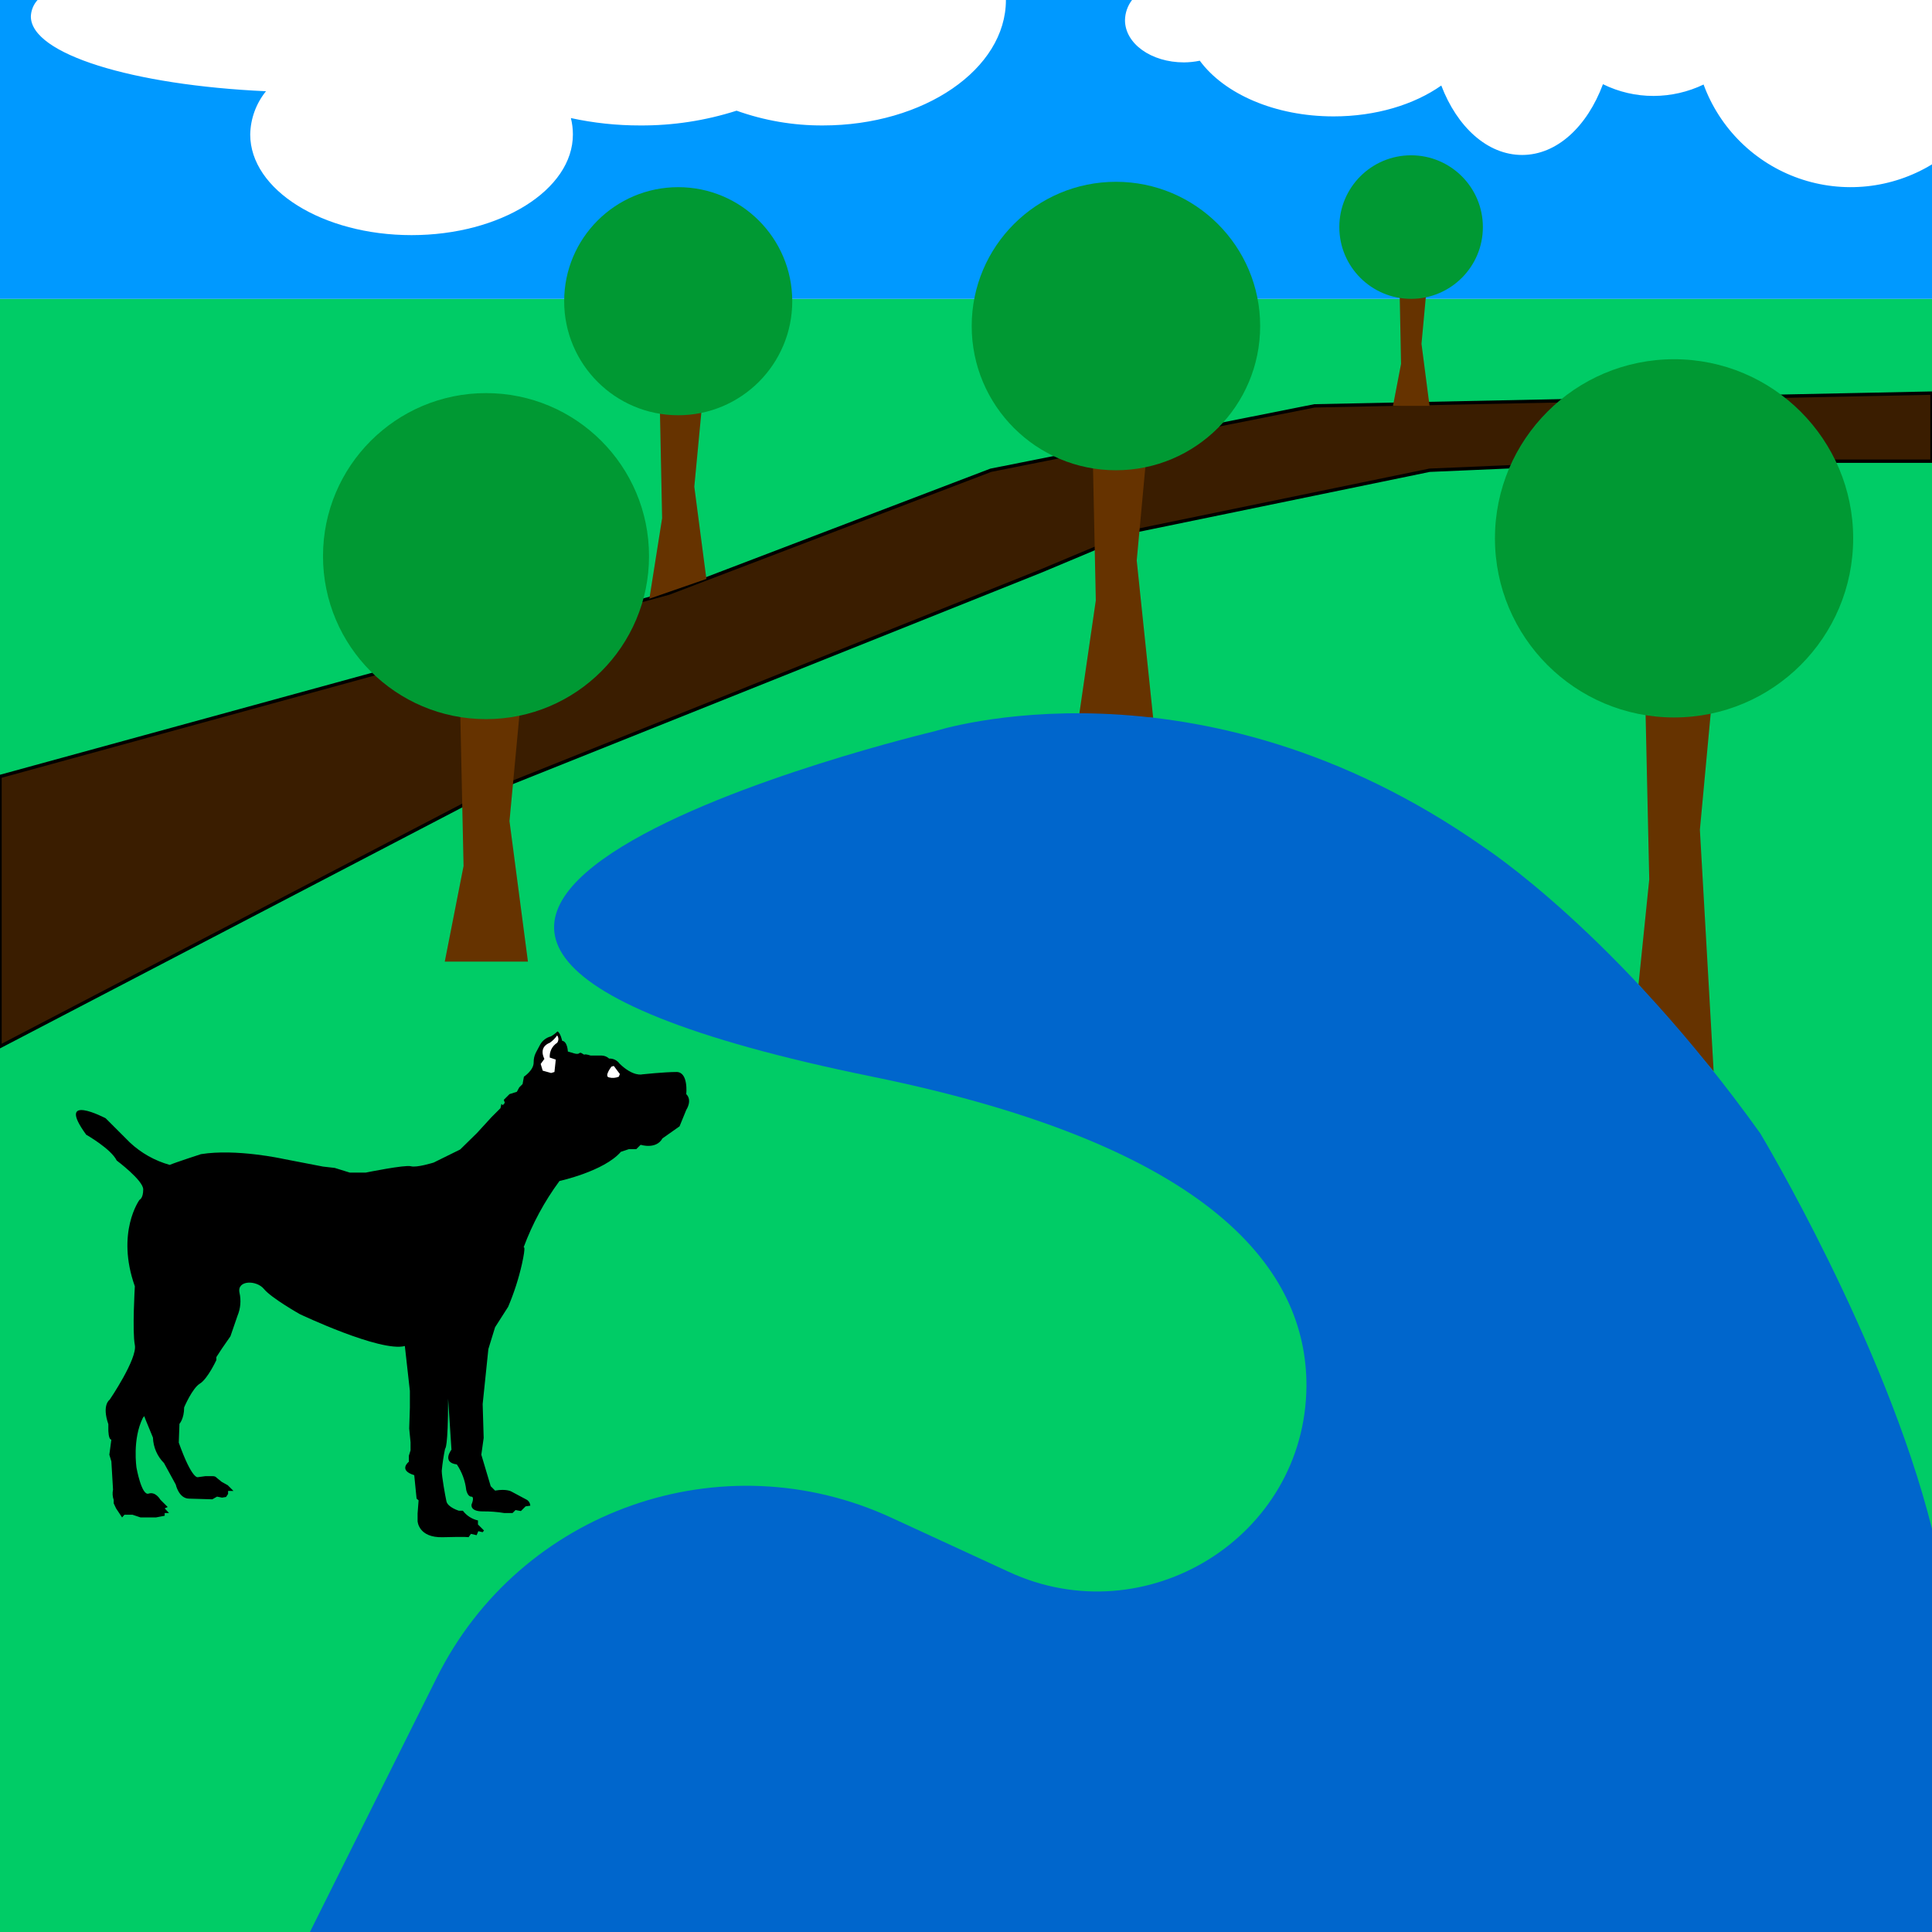
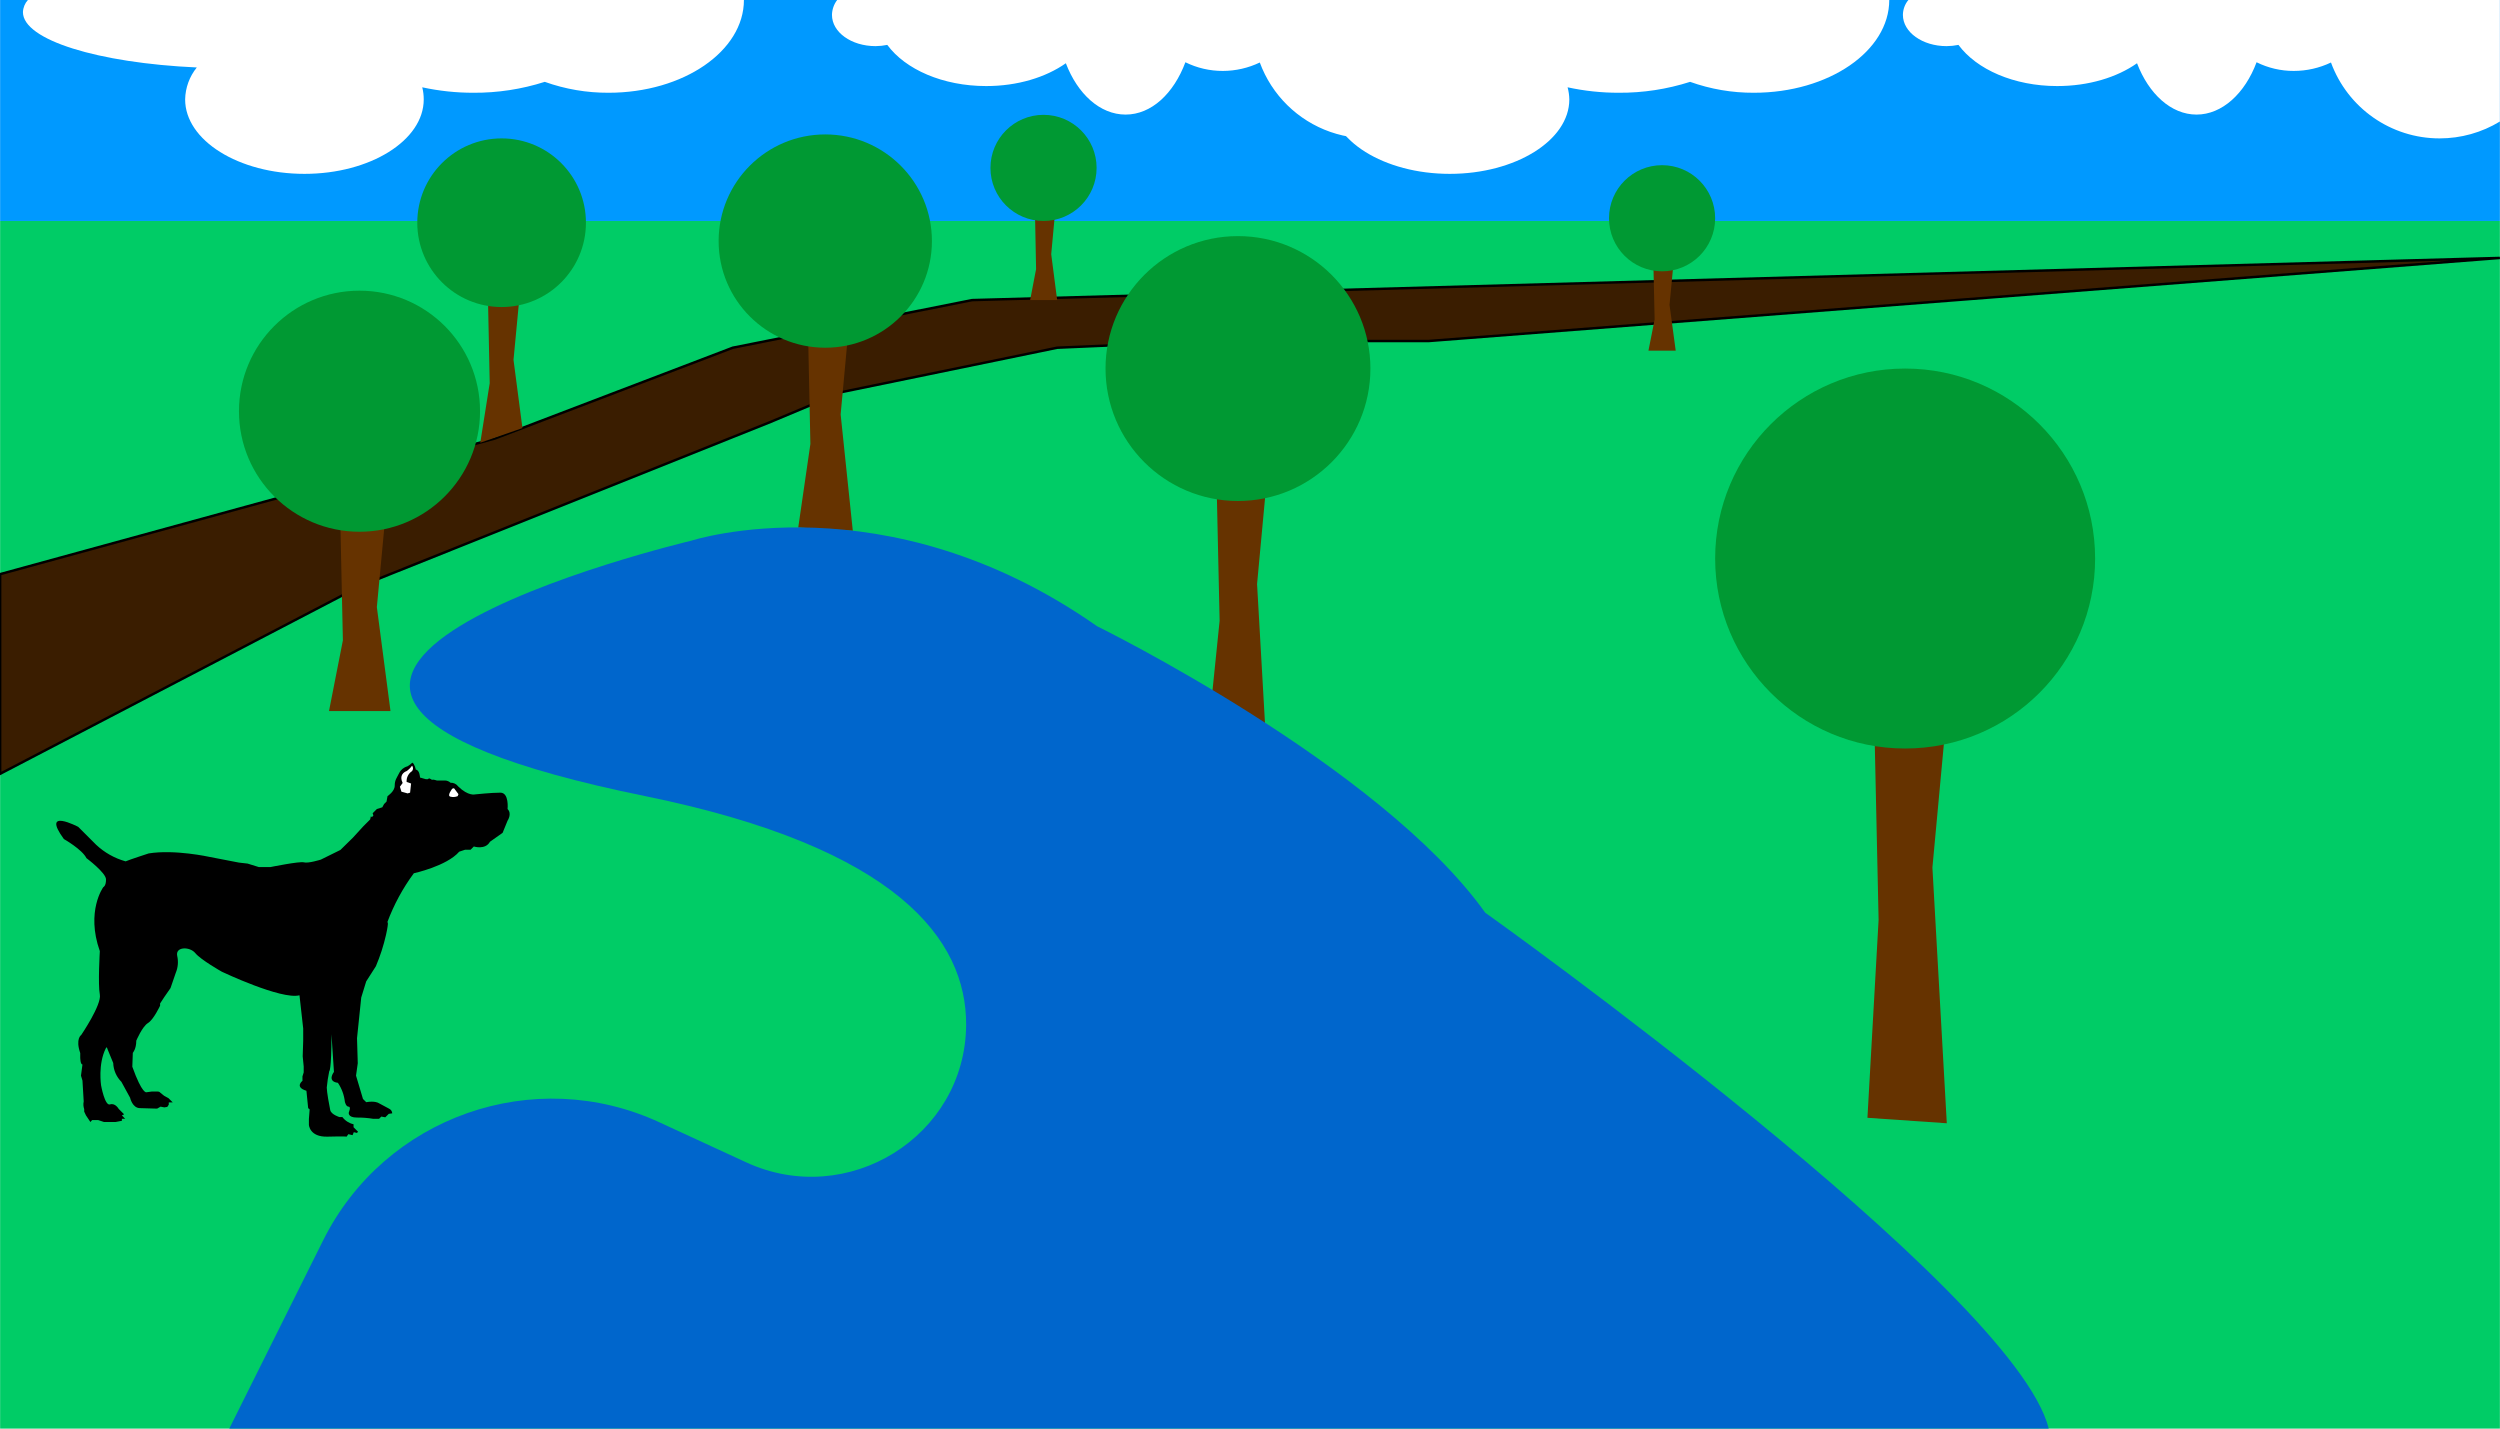
- <svg xmlns="http://www.w3.org/2000/svg" width="8in" height="8in" viewBox="0 0 576 576">
-   <path fill="#0c6" d="M0 89.1h576V576H0z" />
-   <path fill="#09f" d="M0 0h576v89.1H0z" />
-   <path fill="#3a1d00" stroke="#000" stroke-miterlimit="10" d="M0 312l145-75.6 165.7-66.3 28.6-12 86.9-17.9 62.3-2.7H576v-20.3L391.9 121l-96.5 19.2-95.9 36.6L0 231.5V312z" />
+ <svg xmlns="http://www.w3.org/2000/svg" width="14in" height="8in" viewBox="0 0 1007.9 576">
+   <path fill="#0c6" d="M0 89.1h1007.9V576H0z" />
+   <path fill="#09f" d="M0 0h1007.9v89.1H0z" />
+   <path fill="#3a1d00" stroke="#000" stroke-miterlimit="10" d="M0 312l145-75.6 165.7-66.3 28.6-12 86.9-17.9 62.3-2.7H576l431.9-33.5-616 17-96.5 19.2-95.9 36.6L0 231.5V312z" />
  <path fill="#630" d="M343.8 214l-22-1.3 4.9-33.7-1.3-61.9 18.3-2-4.8 52 4.9 46.9z" />
  <circle cx="332.7" cy="97.2" r="43" fill="#093" />
  <path fill="#630" d="M426.2 121h-10.9l2.4-12.5-.6-30.9 9.1-1-2.4 25.9 2.4 18.5z" />
  <circle cx="420.7" cy="67.7" r="21.4" fill="#093" />
+   <path fill="#630" d="M675.6 141.4h-11l2.5-12.6-.7-30.9 9.2-1-2.5 26 2.5 18.5z" />
+   <circle cx="670.1" cy="88" r="21.4" fill="#093" />
  <path fill="#630" d="M210.6 172.6l-17 5.9 3.8-24-1-48.9 14.5-1.6-3.9 41.1 3.6 27.5z" />
  <circle cx="202.2" cy="89.8" r="34" fill="#093" />
  <path fill="#630" d="M157.4 286.7h-24.8l5.6-28.5-1.5-69.9 20.7-2.3-5.5 58.8 5.5 41.9z" />
  <circle cx="144.9" cy="165.8" r="48.6" fill="#093" />
-   <path fill="#630" d="M510.9 319.4l-22.4-25.9 3.2-31.3-1.7-76.9 22.8-2.5-6 64.6 4.1 72z" />
-   <circle cx="499.1" cy="160.5" r="53.4" fill="#093" />
-   <path fill="#06c" d="M278.7 218s78.2-25.4 163.6 34.5c0 0 39.9 25.8 82.5 85.4 0 0 37.1 61.7 51.2 117.9V576H92.4l37.8-75.8A103.1 103.1 0 0 1 266 452.6l34.7 16c40.9 19 88.5-10.3 88.8-55.4.1-34.3-27.5-71.4-129.4-92.2-223.9-45.6 18.6-103 18.6-103z" />
-   <path fill="#fff" d="M11.2 0a7.7 7.7 0 0 0-2 4.9c0 11.2 30.3 20.5 70.1 22.3a21.1 21.1 0 0 0-4.7 12.9c0 16.5 21.6 30 48.1 30s48.1-13.5 48.1-30a19.9 19.9 0 0 0-.6-4.9 96.4 96.4 0 0 0 20.6 2.2 92.6 92.6 0 0 0 28.8-4.4 75.3 75.3 0 0 0 25.7 4.4c30.2 0 54.6-16.8 54.6-37.4H11.2zm326.3 0a10.2 10.2 0 0 0-2.1 6c0 7 7.8 12.6 17.6 12.6a24.2 24.2 0 0 0 4.7-.5c7.3 9.9 22.4 16.6 39.9 16.6 12.6 0 24-3.5 32.1-9.2 4.7 12.3 13.7 20.7 24.1 20.7s19.4-8.5 24.1-21.1a33.9 33.9 0 0 0 15.1 3.5 34.7 34.7 0 0 0 14.9-3.4A46.7 46.7 0 0 0 576 49V0z" />
+   <path fill="#630" d="M510.9 307.5l-22.4-25.9 3.2-31.3-1.7-76.9 22.8-2.5-6 64.6 4.1 72z" />
+   <circle cx="499.1" cy="148.6" r="53.4" fill="#093" />
+   <path fill="#630" d="M784.9 452.9l-32-2.2 4.5-79.8-2.4-110.2 32.7-3.6-8.6 92.7 5.8 103.1z" />
+   <circle cx="768.1" cy="225.2" r="76.6" fill="#093" />
+   <path fill="#06c" d="M278.7 218s78.2-25.4 163.6 34.5c0 0 113.9 55.9 156.5 115.5 0 0 213.2 151.8 227.2 208H92.4l37.8-75.8A103.1 103.1 0 0 1 266 452.6l34.7 16c40.9 19 88.5-10.3 88.8-55.4.1-34.3-27.5-71.4-129.4-92.2-223.9-45.6 18.6-103 18.6-103z" />
+   <path fill="#fff" d="M11.2 0a7.7 7.7 0 0 0-2 4.9c0 11.2 30.3 20.5 70.1 22.3a21.1 21.1 0 0 0-4.7 12.9c0 16.5 21.6 30 48.1 30s48.1-13.5 48.1-30a19.9 19.9 0 0 0-.6-4.9 96.4 96.4 0 0 0 20.6 2.2 92.6 92.6 0 0 0 28.8-4.4 75.3 75.3 0 0 0 25.7 4.4c30.2 0 54.6-16.8 54.6-37.4H11.2zM473 0a7.7 7.7 0 0 0-2 4.9c0 11.2 30.3 20.5 70.1 22.3a21.1 21.1 0 0 0-4.7 12.9c0 16.5 21.6 30 48.1 30s48.2-13.5 48.2-30a20 20 0 0 0-.7-4.9 96.4 96.4 0 0 0 20.6 2.2 92.6 92.6 0 0 0 28.8-4.4 75.3 75.3 0 0 0 25.7 4.4c30.2 0 54.6-16.8 54.6-37.4H473z" />
+   <path fill="#fff" d="M337.5 0a10.2 10.2 0 0 0-2.1 6c0 7 7.8 12.6 17.6 12.6a24.2 24.2 0 0 0 4.7-.5c7.3 9.9 22.4 16.6 39.9 16.6 12.6 0 24-3.5 32.1-9.2 4.7 12.3 13.7 20.7 24.1 20.7s19.4-8.5 24.1-21.1a33.9 33.9 0 0 0 15.1 3.5 34.7 34.7 0 0 0 14.9-3.4A46.7 46.7 0 0 0 576 49V0zm431.9 0a9.6 9.6 0 0 0-2.2 6c0 7 7.9 12.6 17.6 12.6a24.4 24.4 0 0 0 4.8-.5c7.3 9.9 22.4 16.6 39.8 16.6 12.7 0 24.1-3.5 32.2-9.2 4.7 12.3 13.7 20.7 24 20.7s19.5-8.5 24.2-21.1a33.5 33.5 0 0 0 15 3.5 34.8 34.8 0 0 0 15-3.4 46.6 46.6 0 0 0 43.8 30.6 46.7 46.7 0 0 0 24.3-6.8V0z" />
  <path d="M204.6 326.2s.7-6.6-2.9-6.6-10.2.7-10.2.7-2.7.8-6.8-3.2a3.6 3.6 0 0 0-3.1-1.5 3.4 3.4 0 0 0-2.2-.9h-3.3s-1.5-.5-1.8-.3-1.1-.9-1.6-.4-2-.1-2-.1l-1.4-.4s-.1-3-1.7-3.2c0 0-.5-2.4-1.4-2.8a8.7 8.7 0 0 1-2 1.5 5.1 5.1 0 0 0-3.3 2.7c-1 2-1.8 2.8-1.8 5.1s-2.9 4.2-2.9 4.2l-.4 2.2-1 1-.7 1.3-2.2.7-1.7 1.7.3.9-.6.7-.4-.4-.3 1.3-2.7 2.7-4.3 4.7-5 4.9-7.9 3.9s-5.1 1.6-6.8 1.1-13.5 1.9-13.5 1.9h-4.7l-4.5-1.4-3.5-.4-11.9-2.3s-14-3.1-24.5-1.4c0 0-7.7 2.5-9.3 3.2a28.6 28.6 0 0 1-11.9-6.7l-7.2-7.2s-15.2-8-5.8 4.9c0 0 7.4 4.2 9.1 7.7 0 0 7.9 5.9 7.9 8.6s-1.1 3.1-1.1 3.1-7.1 9.7-1.4 25.8c0 0-.8 13.4 0 17.5s-7.5 16.3-7.5 16.3-2.4 1.5-.4 7.3v1.7s0 2.9.9 2.9l-.6 4.5.6 2 .5 8.4a5.7 5.7 0 0 0 .2 3.1v1l.7 1.5 1.8 2.7.7-.8h2.4l2.4.8h4.6l2.6-.5v-.8h1.3l-1.3-1.4.9-.4-2.2-2.2s-1.4-2.5-3.5-1.8-3.6-7.7-3.6-7.7-1.3-8.5 1.9-14.9l.4-.5.5 1.3 2.1 5.1a11.3 11.3 0 0 0 3.3 7.6l3.5 6.4s.9 4.2 4 4.2l6.9.2 1.4-.8 1.5.3 1.2-.2.6-.9v-.9h1.6l-1.7-1.7-1.8-1-1.6-1.3s-.2-.4-1.1-.4h-2.2l-2.2.3s-1.7.9-5.7-10.3l.2-5.6s1.4-1.5 1.4-4.9c0 0 2.4-5.7 4.7-7.1s4.9-7 4.9-7v-.9l1.7-2.6 2.5-3.6 2.1-6.1a11.3 11.3 0 0 0 .6-6.9c-.8-3.8 5.1-3.8 7.3-1.1s10.7 7.5 10.7 7.5 24 11.4 31.3 9.5l1.5 13.4v4.9l-.2 6.3.4 4.1v2.4l-.5 1.6v1.8s-3.3 2.5 1.6 4l.7 7 .6.5-.3 3.9v2.3s.2 5 7.5 4.8 7.7 0 7.7 0l.7-1 1.7.4.5-1.2 1.3.3.4-.5-1.8-1.8v-1.2a7.7 7.7 0 0 1-4.5-2.9h-1.2s-3.3-1-3.7-2.8-1.4-7.5-1.4-9.1a60.1 60.1 0 0 1 1-6.6s.9.1.9-14.9l1 15.2s-3 3.8 1.6 4.4a17.1 17.1 0 0 1 2.8 7.6s.4 2 1.5 2 .1 2.3.1 2.3-.6 2.1 3.3 2.1a38 38 0 0 1 6.5.5h2.4l.9-.9 1.6.3.8-.8.6-.6 1.4-.2a2.2 2.2 0 0 0-1.3-1.9l-4.3-2.3s-1.4-.9-4.9-.3l-1.3-1.3-2.8-9.4.7-5-.3-10.1 1.7-16.4 2-6.5 3.9-6.1a74.9 74.9 0 0 0 4.1-12.7c1.3-5.9.5-5 .5-5a80.7 80.7 0 0 1 10.7-19.8s13.3-2.9 18.3-8.7l2.4-.8h2.2l1.3-1.3s4.6 1.5 6.5-1.9l5.1-3.6 2-4.9s1.9-2.8 0-4.7z" />
  <path fill="#fff" d="M184.5 321a4.6 4.6 0 0 1-3 .2c-1.4-.4.8-3.2.8-3.2l.7-.2 1.8 2.4zm-19.2-1.4l.4-3.7-1.8-.6a4.8 4.8 0 0 1 2.2-4.4 1.8 1.8 0 0 0 0-2.2 8.6 8.6 0 0 1-2.2 2.2c-1.1.4-3.1 1.7-1.6 4.8l-1.1 1.5.6 2 2.5.7z" />
</svg>
